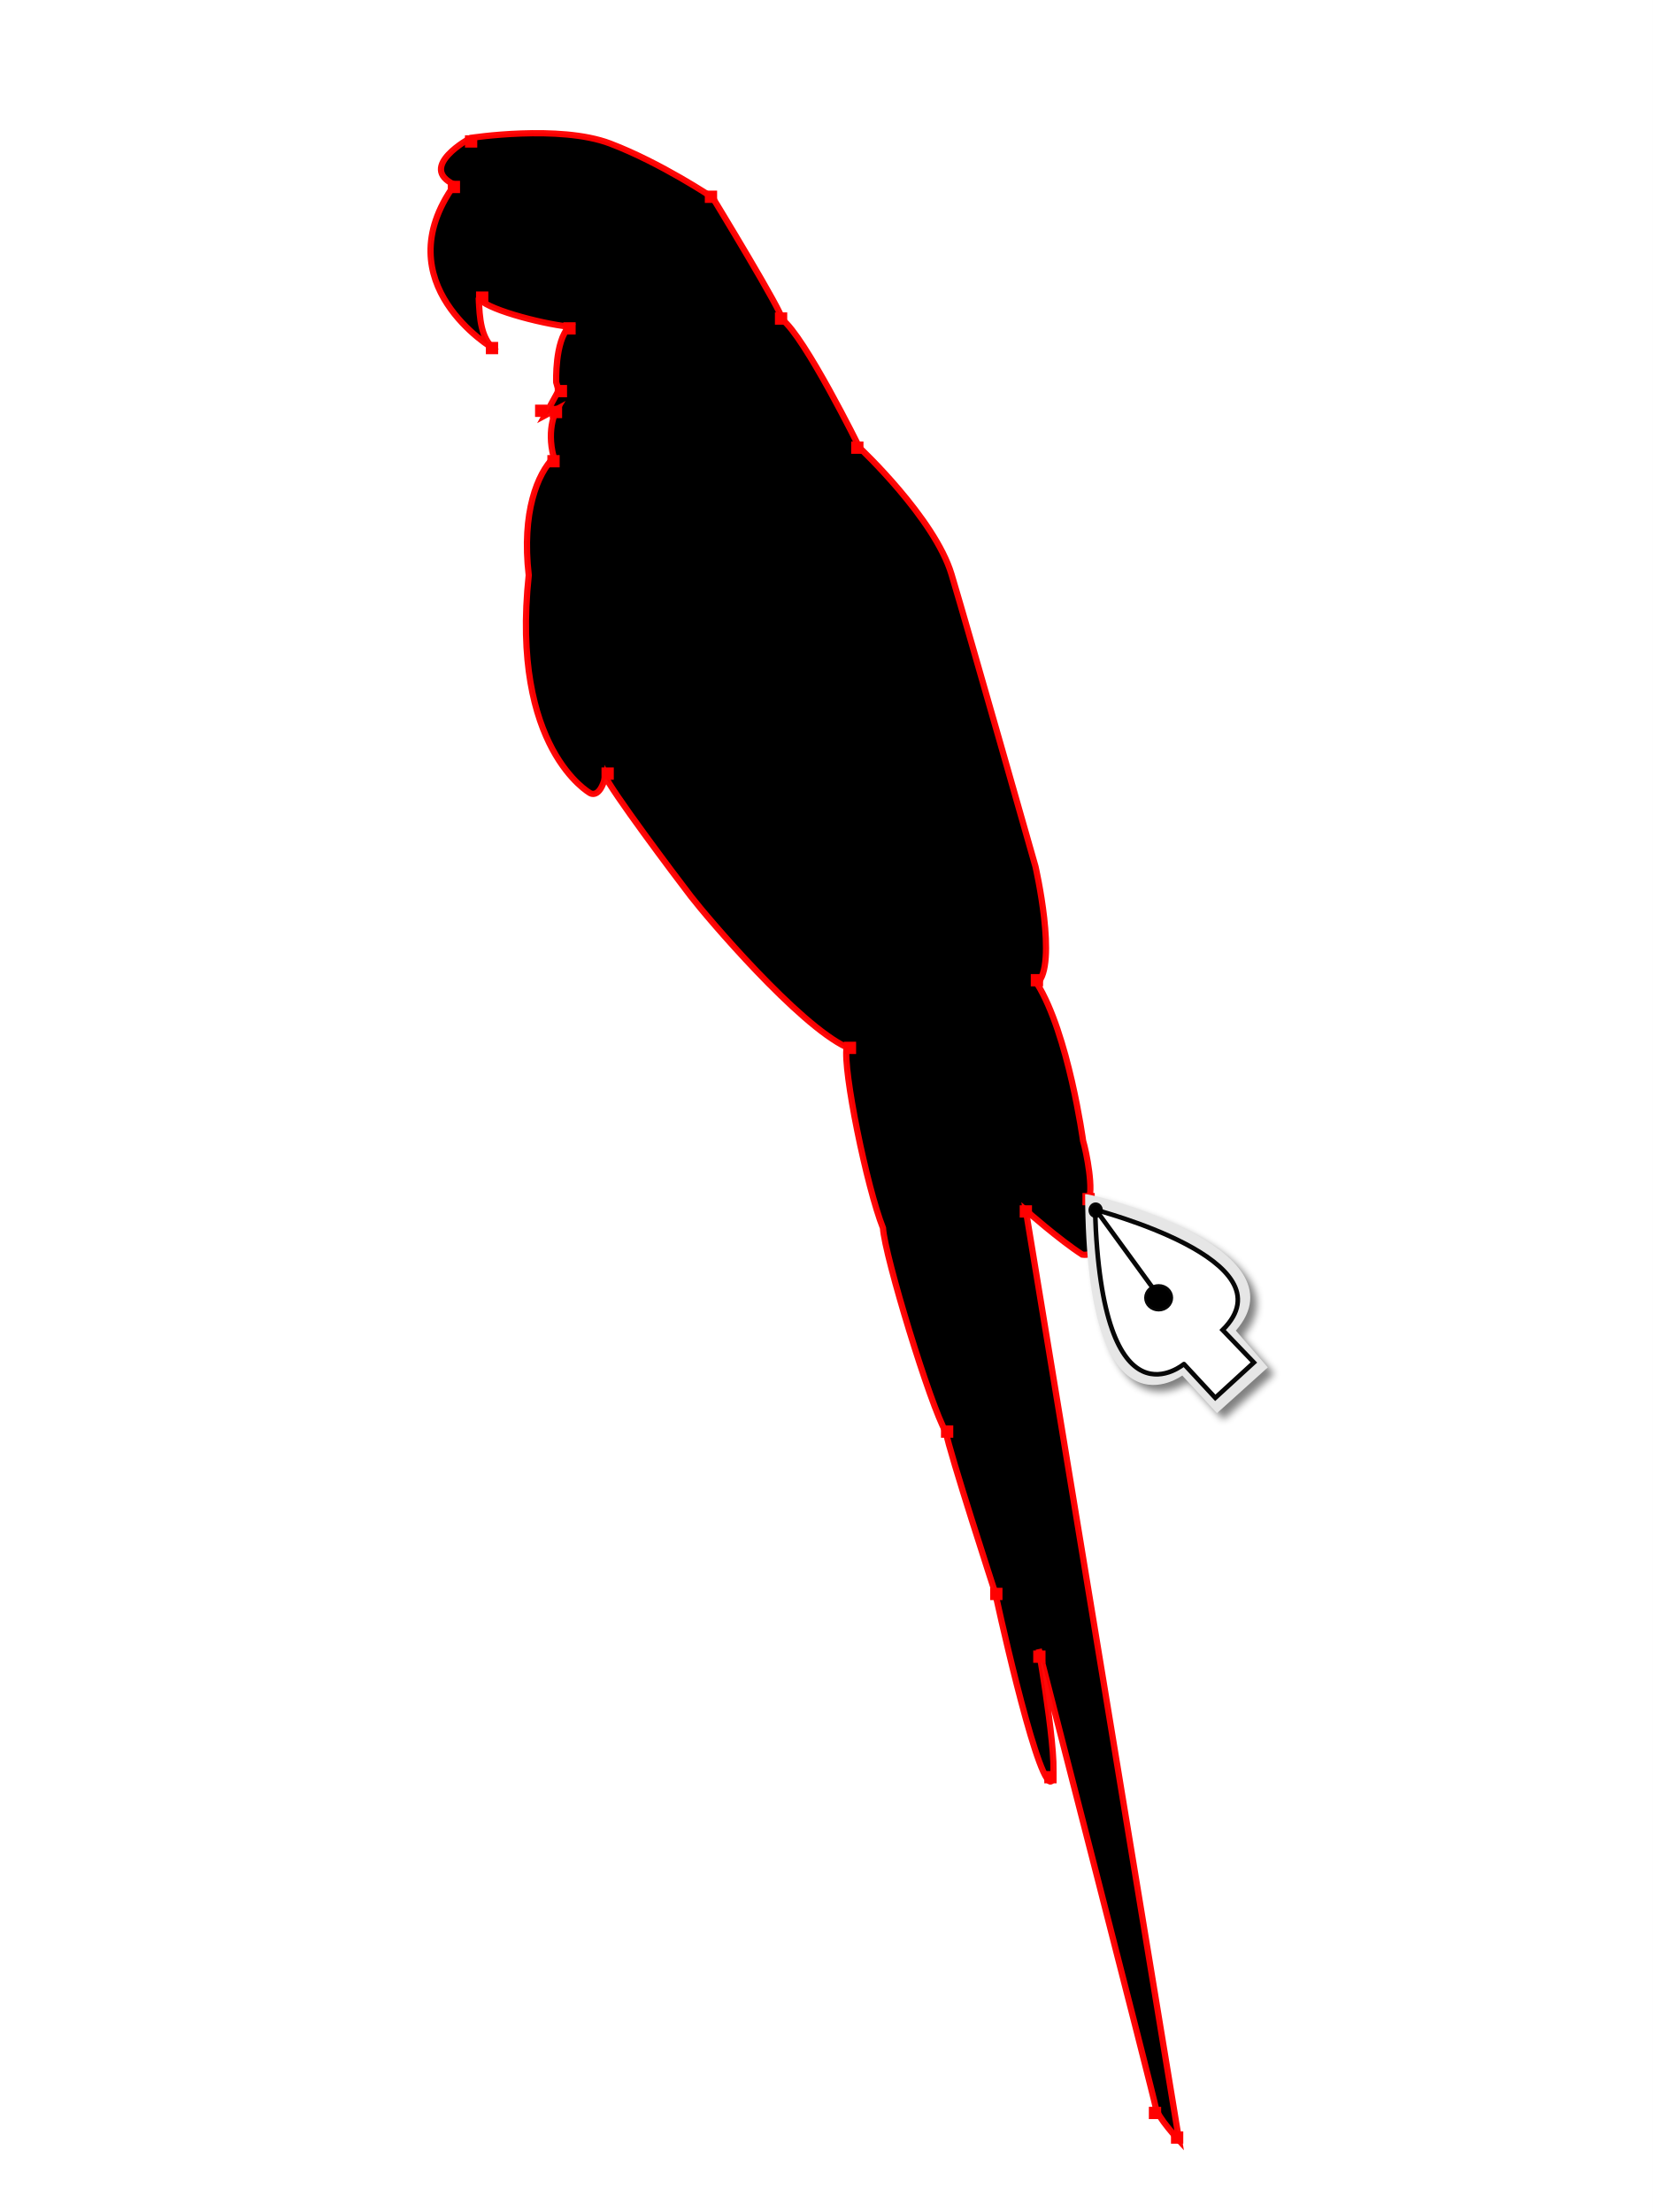
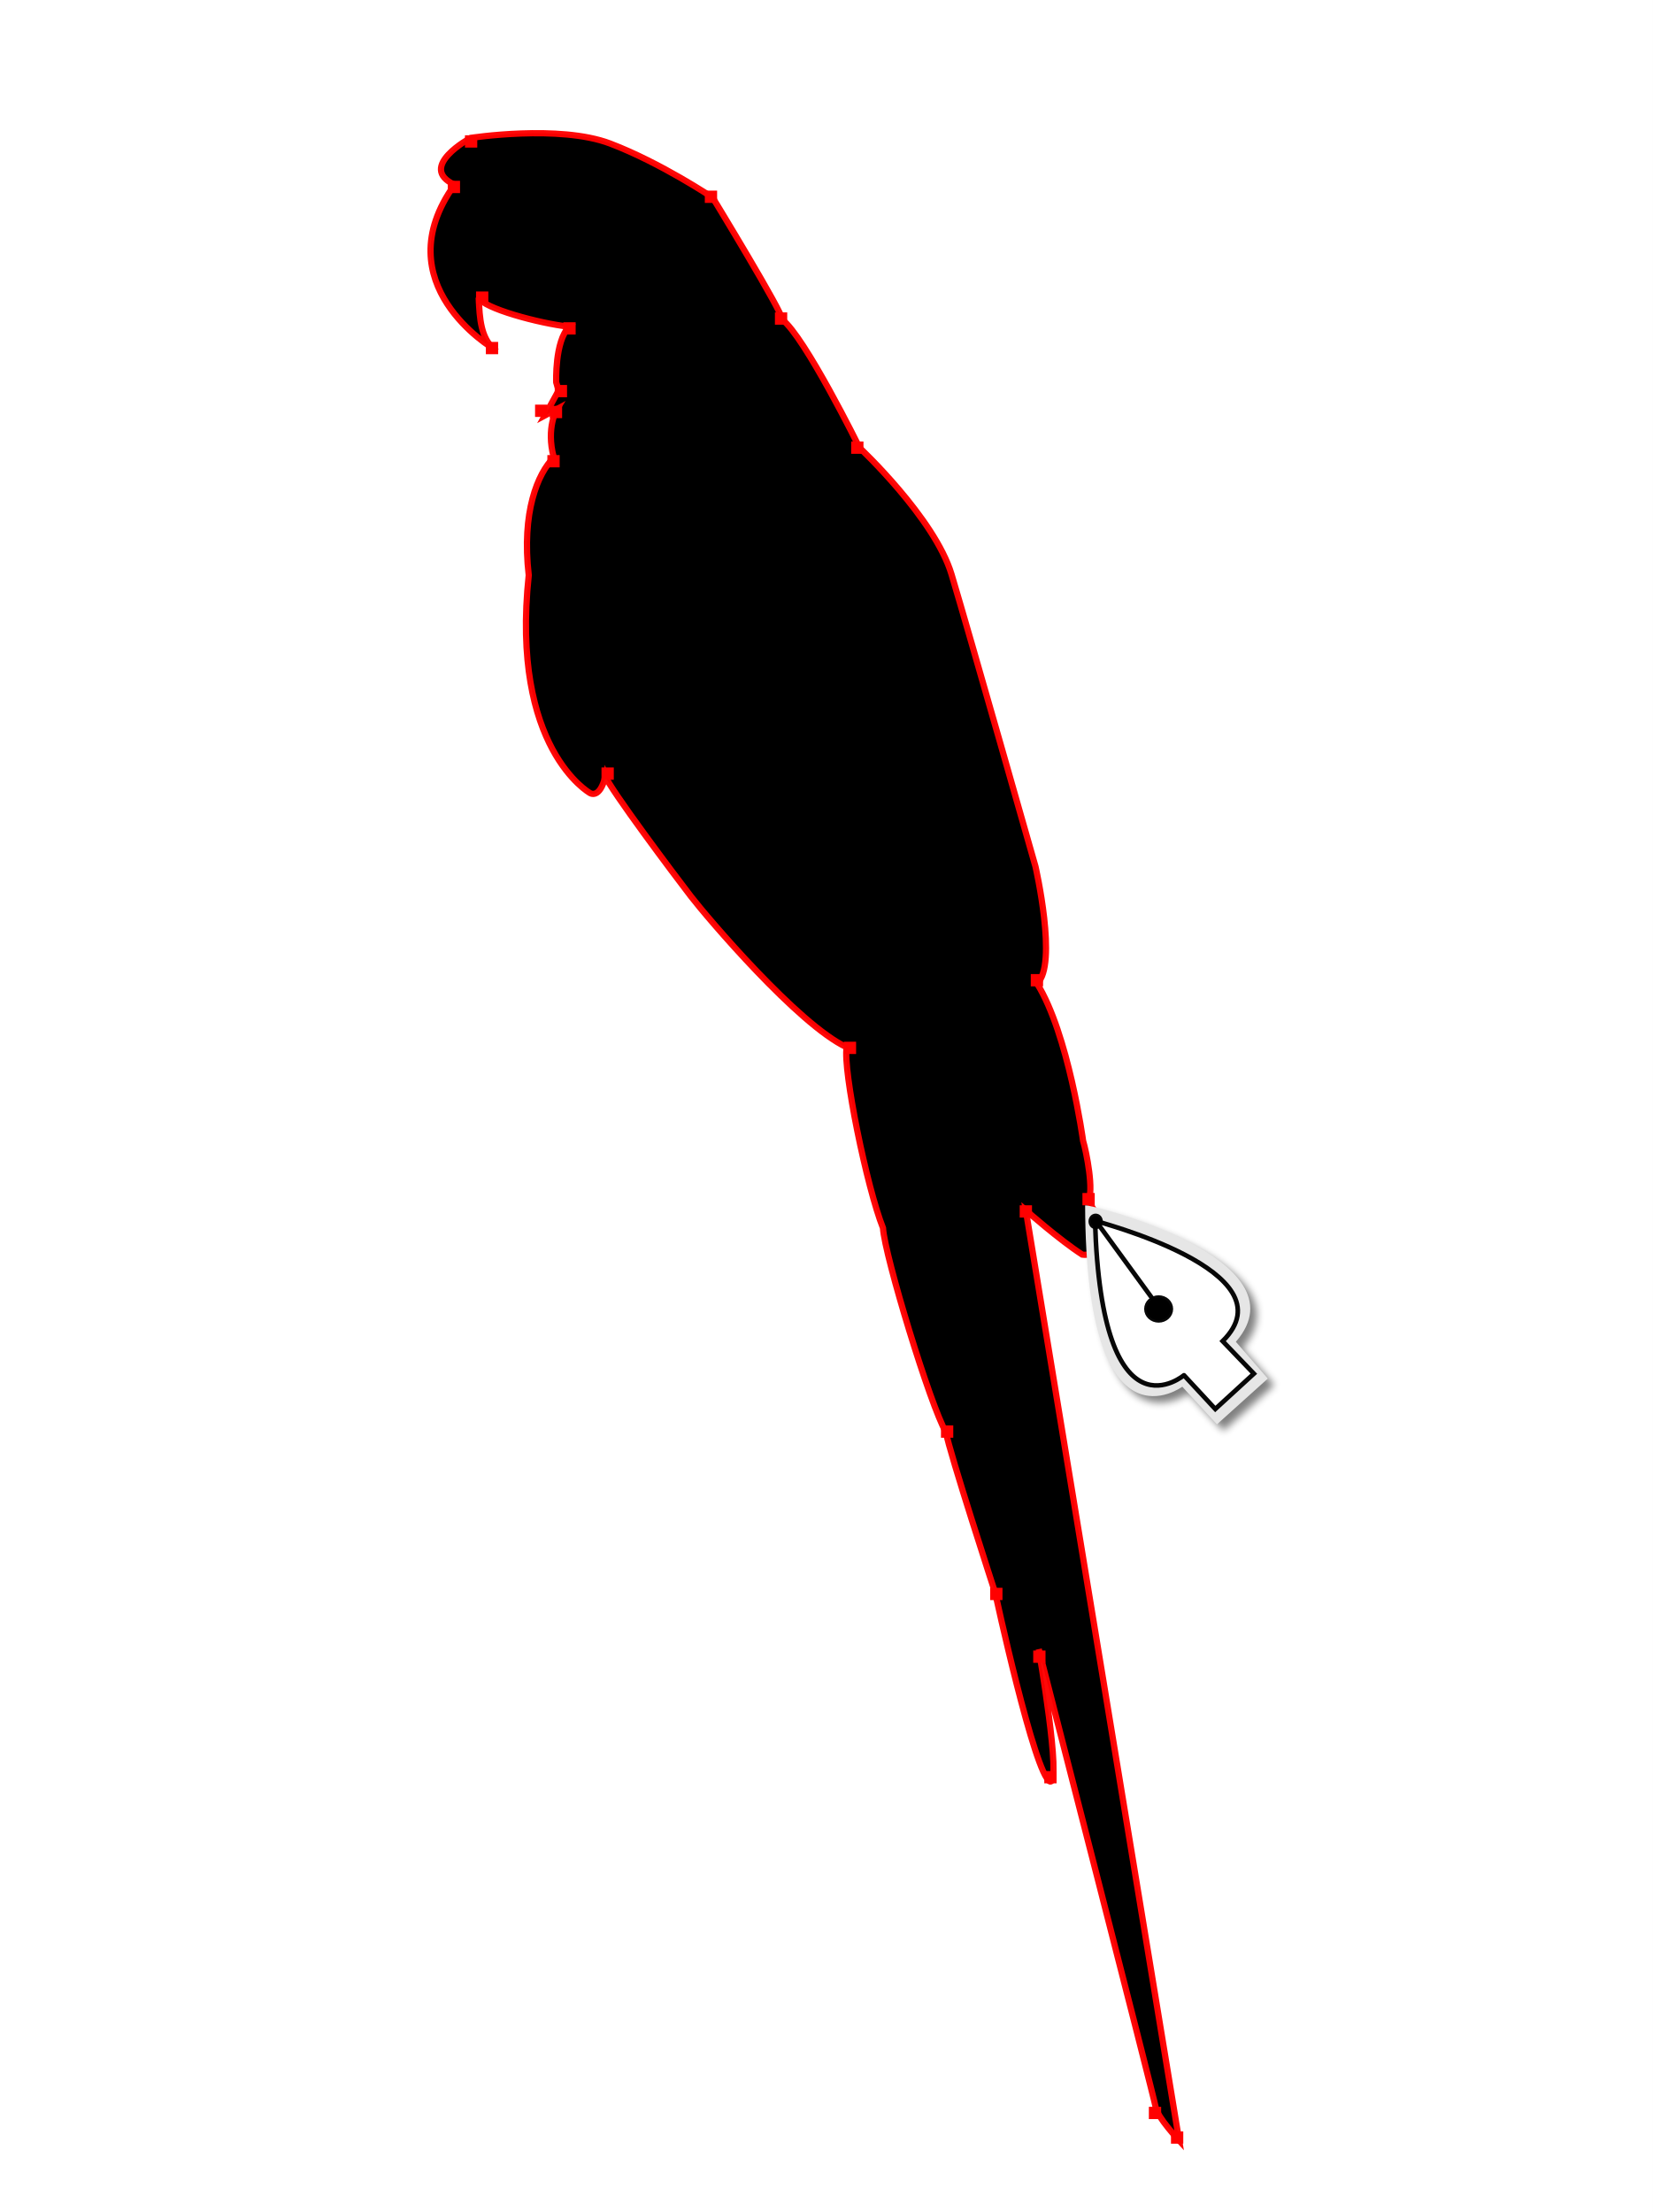
<svg xmlns="http://www.w3.org/2000/svg" width="64.793mm" height="86.718mm" viewBox="0 0 64.793 86.718" version="1.1" id="svg1" xml:space="preserve">
  <defs id="defs1">
    <filter style="color-interpolation-filters:sRGB" id="filter54" x="-0.049" y="-0.04" width="1.133" height="1.108">
      <feFlood result="flood" in="SourceGraphic" flood-opacity="0.498" flood-color="rgb(0,0,0)" id="feFlood53" />
      <feGaussianBlur result="blur" in="SourceGraphic" stdDeviation="0.4" id="feGaussianBlur53" />
      <feOffset result="offset" in="blur" dx="0.7" dy="0.7" id="feOffset53" />
      <feComposite result="comp1" operator="in" in="flood" in2="offset" id="feComposite53" />
      <feComposite result="comp2" operator="over" in="SourceGraphic" in2="comp1" id="feComposite54" />
    </filter>
  </defs>
  <g id="layer1">
    <rect style="fill:#ffffff;stroke:none;stroke-width:0.167;stroke-dasharray:none;stroke-opacity:0.968" id="rect66" width="64.793" height="86.718" x="0" y="0" />
    <path style="fill:#000000;stroke:#ff0000;stroke-width:0.245;stroke-dasharray:none;stroke-opacity:0.968" d="m 19.333,13.663 c 0,0 -4.302,-2.531 -1.518,-6.421 -1.487,-0.696 0.633,-1.835 0.633,-1.835 0,0 3.48,-0.538 5.472,0.221 1.993,0.759 4.017,2.119 4.017,2.119 0,0 2.815,4.618 2.72,4.777 0.886,0.664 3.037,5.03 3.037,5.03 0,0 2.942,2.752 3.606,4.966 0.664,2.214 3.29,11.451 3.29,11.451 0,0 0.886,3.859 0.063,4.587 1.234,1.993 1.803,6.168 1.803,6.168 0.127,0.411 0.443,1.993 0.19,2.372 0.601,0.633 0.664,2.214 -0.221,2.088 -0.886,-0.569 -2.214,-1.74 -2.214,-1.74 l 6.01,36.472 c 0,0 -0.854,-0.917 -0.917,-1.297 -0.063,-0.38 -4.587,-17.967 -4.587,-17.967 0,0 0.917,5.283 0.443,5.188 -0.601,-0.253 -2.151,-7.402 -2.151,-7.402 0,0 -1.803,-5.536 -1.93,-6.295 -0.601,-1.012 -2.404,-6.928 -2.467,-8.003 -0.633,-1.582 -1.582,-6.232 -1.423,-7.086 -1.898,-0.886 -5.472,-5.093 -6.105,-5.915 -0.633,-0.822 -3.195,-4.239 -3.353,-4.713 -0.221,0.917 -0.601,0.664 -0.601,0.664 0,0 -3.132,-1.74 -2.404,-8.541 -0.285,-2.467 0.348,-3.986 0.981,-4.618 -0.316,-1.17 0.127,-1.898 0.127,-1.898 l -0.474,0.253 0.538,-0.981 -0.095,-0.316 c 0,0 -0.063,-1.613 0.506,-2.183 -1.17,-0.127 -3.385,-0.728 -3.543,-1.139 0.032,0.854 0.095,1.55 0.569,1.993 z" id="path66" />
    <rect style="fill:#ff0000;stroke:none;stroke-width:0.2;stroke-dasharray:none;stroke-opacity:0.968" id="rect67" width="0.482" height="0.482" x="19.045" y="13.404" />
    <rect style="fill:#ff0000;stroke:none;stroke-width:0.2;stroke-dasharray:none;stroke-opacity:0.968" id="rect68" width="0.482" height="0.482" x="17.551" y="7.088" />
    <rect style="fill:#ff0000;stroke:none;stroke-width:0.2;stroke-dasharray:none;stroke-opacity:0.968" id="rect69" width="0.482" height="0.482" x="18.226" y="5.304" />
    <rect style="fill:#ff0000;stroke:none;stroke-width:0.2;stroke-dasharray:none;stroke-opacity:0.968" id="rect70" width="0.482" height="0.482" x="27.628" y="7.473" />
    <rect style="fill:#ff0000;stroke:none;stroke-width:0.2;stroke-dasharray:none;stroke-opacity:0.968" id="rect71" width="0.482" height="0.482" x="30.376" y="12.247" />
    <rect style="fill:#ff0000;stroke:none;stroke-width:0.2;stroke-dasharray:none;stroke-opacity:0.968" id="rect72" width="0.482" height="0.482" x="33.365" y="17.309" />
    <rect style="fill:#ff0000;stroke:none;stroke-width:0.2;stroke-dasharray:none;stroke-opacity:0.968" id="rect73" width="0.482" height="0.482" x="40.405" y="38.187" />
    <rect style="fill:#ff0000;stroke:none;stroke-width:0.2;stroke-dasharray:none;stroke-opacity:0.968" id="rect74" width="0.482" height="0.482" x="42.43" y="46.769" />
    <rect style="fill:#ff0000;stroke:none;stroke-width:0.2;stroke-dasharray:none;stroke-opacity:0.968" id="rect75" width="0.482" height="0.482" x="39.971" y="47.251" />
    <rect style="fill:#ff0000;stroke:none;stroke-width:0.2;stroke-dasharray:none;stroke-opacity:0.968" id="rect76" width="0.482" height="0.482" x="45.901" y="83.558" />
    <rect style="fill:#ff0000;stroke:none;stroke-width:0.2;stroke-dasharray:none;stroke-opacity:0.968" id="rect77" width="0.482" height="0.482" x="45.034" y="82.594" />
    <rect style="fill:#ff0000;stroke:none;stroke-width:0.2;stroke-dasharray:none;stroke-opacity:0.968" id="rect78" width="0.482" height="0.482" x="40.501" y="64.706" />
    <rect style="fill:#ff0000;stroke:none;stroke-width:0.2;stroke-dasharray:none;stroke-opacity:0.968" id="rect79" width="0.482" height="0.482" x="40.935" y="69.431" />
    <rect style="fill:#ff0000;stroke:none;stroke-width:0.2;stroke-dasharray:none;stroke-opacity:0.968" id="rect80" width="0.482" height="0.482" x="38.814" y="62.247" />
    <rect style="fill:#ff0000;stroke:none;stroke-width:0.2;stroke-dasharray:none;stroke-opacity:0.968" id="rect81" width="0.482" height="0.482" x="36.885" y="55.882" />
    <rect style="fill:#ff0000;stroke:none;stroke-width:0.2;stroke-dasharray:none;stroke-opacity:0.968" id="rect82" width="0.482" height="0.482" x="33.076" y="40.839" />
    <rect style="fill:#ff0000;stroke:none;stroke-width:0.2;stroke-dasharray:none;stroke-opacity:0.968" id="rect83" width="0.482" height="0.482" x="23.578" y="30.087" />
    <rect style="fill:#ff0000;stroke:none;stroke-width:0.2;stroke-dasharray:none;stroke-opacity:0.968" id="rect84" width="0.482" height="0.482" x="21.456" y="17.84" />
    <rect style="fill:#ff0000;stroke:none;stroke-width:0.2;stroke-dasharray:none;stroke-opacity:0.968" id="rect85" width="0.482" height="0.482" x="21.552" y="15.911" />
    <rect style="fill:#ff0000;stroke:none;stroke-width:0.2;stroke-dasharray:none;stroke-opacity:0.968" id="rect86" width="0.482" height="0.482" x="20.974" y="15.863" />
    <rect style="fill:#ff0000;stroke:none;stroke-width:0.2;stroke-dasharray:none;stroke-opacity:0.968" id="rect87" width="0.482" height="0.482" x="21.745" y="15.092" />
    <rect style="fill:#ff0000;stroke:none;stroke-width:0.2;stroke-dasharray:none;stroke-opacity:0.968" id="rect88" width="0.482" height="0.482" x="22.083" y="12.633" />
    <rect style="fill:#ff0000;stroke:none;stroke-width:0.2;stroke-dasharray:none;stroke-opacity:0.968" id="rect89" width="0.482" height="0.482" x="18.66" y="11.427" />
-     <g id="g54" transform="matrix(1.121238,0,0,1.121238,-35.58212,-35.71954)">
+     <g id="g54" transform="matrix(1.121238,0,0,1.121238,-35.58212,-35.28132)">
      <path style="fill:#e6e6e6;stroke:none;stroke-width:0.311;stroke-dasharray:none;stroke-opacity:0.968;filter:url(#filter54)" d="m 48.193,77.524 c 0.074,-0.319 23.61,5.267 16.274,14.846 l 3.476,4.036 -5.214,5.327 -3.759,-4.124 c 0.163,-0.163 -9.91,8.694 -10.777,-20.086 z" id="path7" transform="matrix(0.3320286,0.00985986,-0.00899633,0.3102096,54.36696,49.09141)" />
      <g id="g4" transform="matrix(0.2748784,0,0,0.2748784,56.769,52.83838)" style="fill:#ffffff">
        <path style="fill:#ffffff;stroke:#000000;stroke-width:0.587;stroke-opacity:0.968;-inkscape-stroke:none" d="m 48.193,77.524 c -0.125,0.045 25.231,6.42 16.232,15.319 l 3.973,4.138 -4.907,4.493 -3.983,-4.293 C 59.672,97.017 49.059,106.304 48.193,77.524 Z" id="path1" />
        <path style="fill:#ffffff;stroke:#000000;stroke-width:0.587;stroke-opacity:0.968;-inkscape-stroke:none" d="M 48.173,77.377 55.927,88.025" id="path2" />
        <ellipse style="fill:#000000;stroke:#000000;stroke-width:0.587;stroke-opacity:0.968;-inkscape-stroke:none" id="path3" cx="56.288" cy="88.749" rx="1.551" ry="1.447" />
        <ellipse style="fill:#000000;stroke:#000000;stroke-width:0.587;stroke-opacity:0.968;-inkscape-stroke:none" id="path4" cx="48.277" cy="77.61" rx="0.62" ry="0.698" />
      </g>
    </g>
  </g>
</svg>
